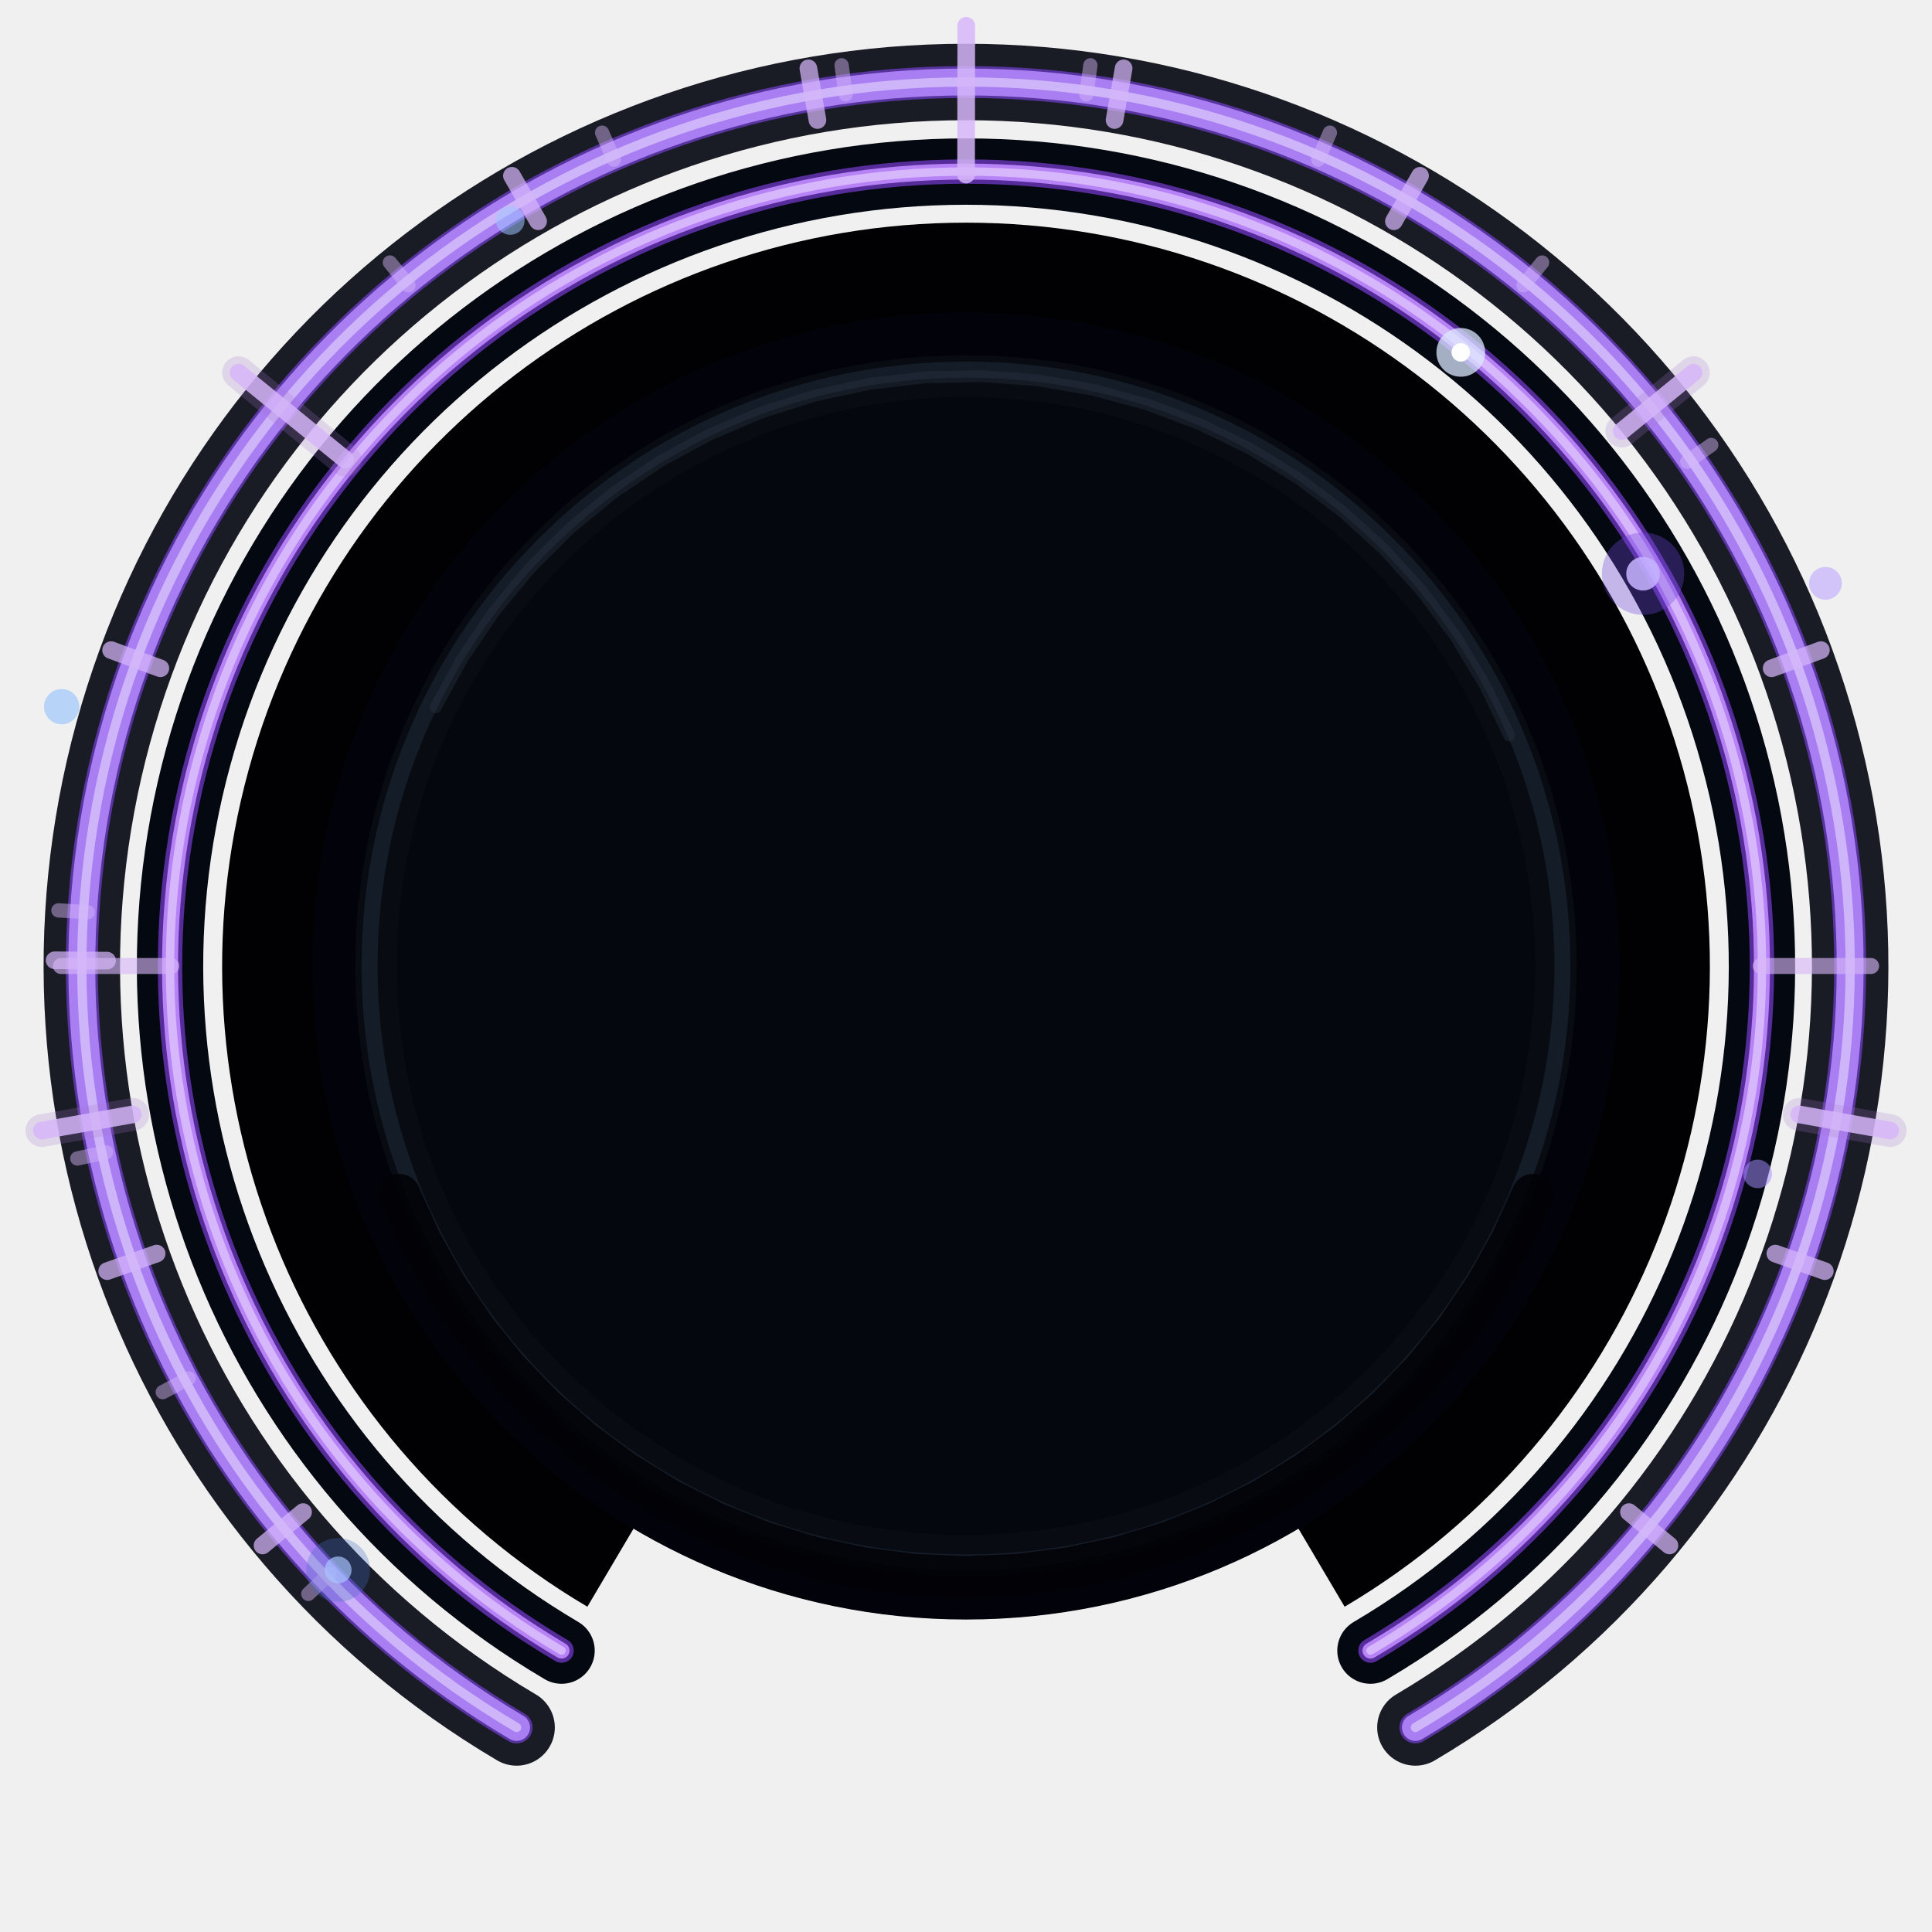
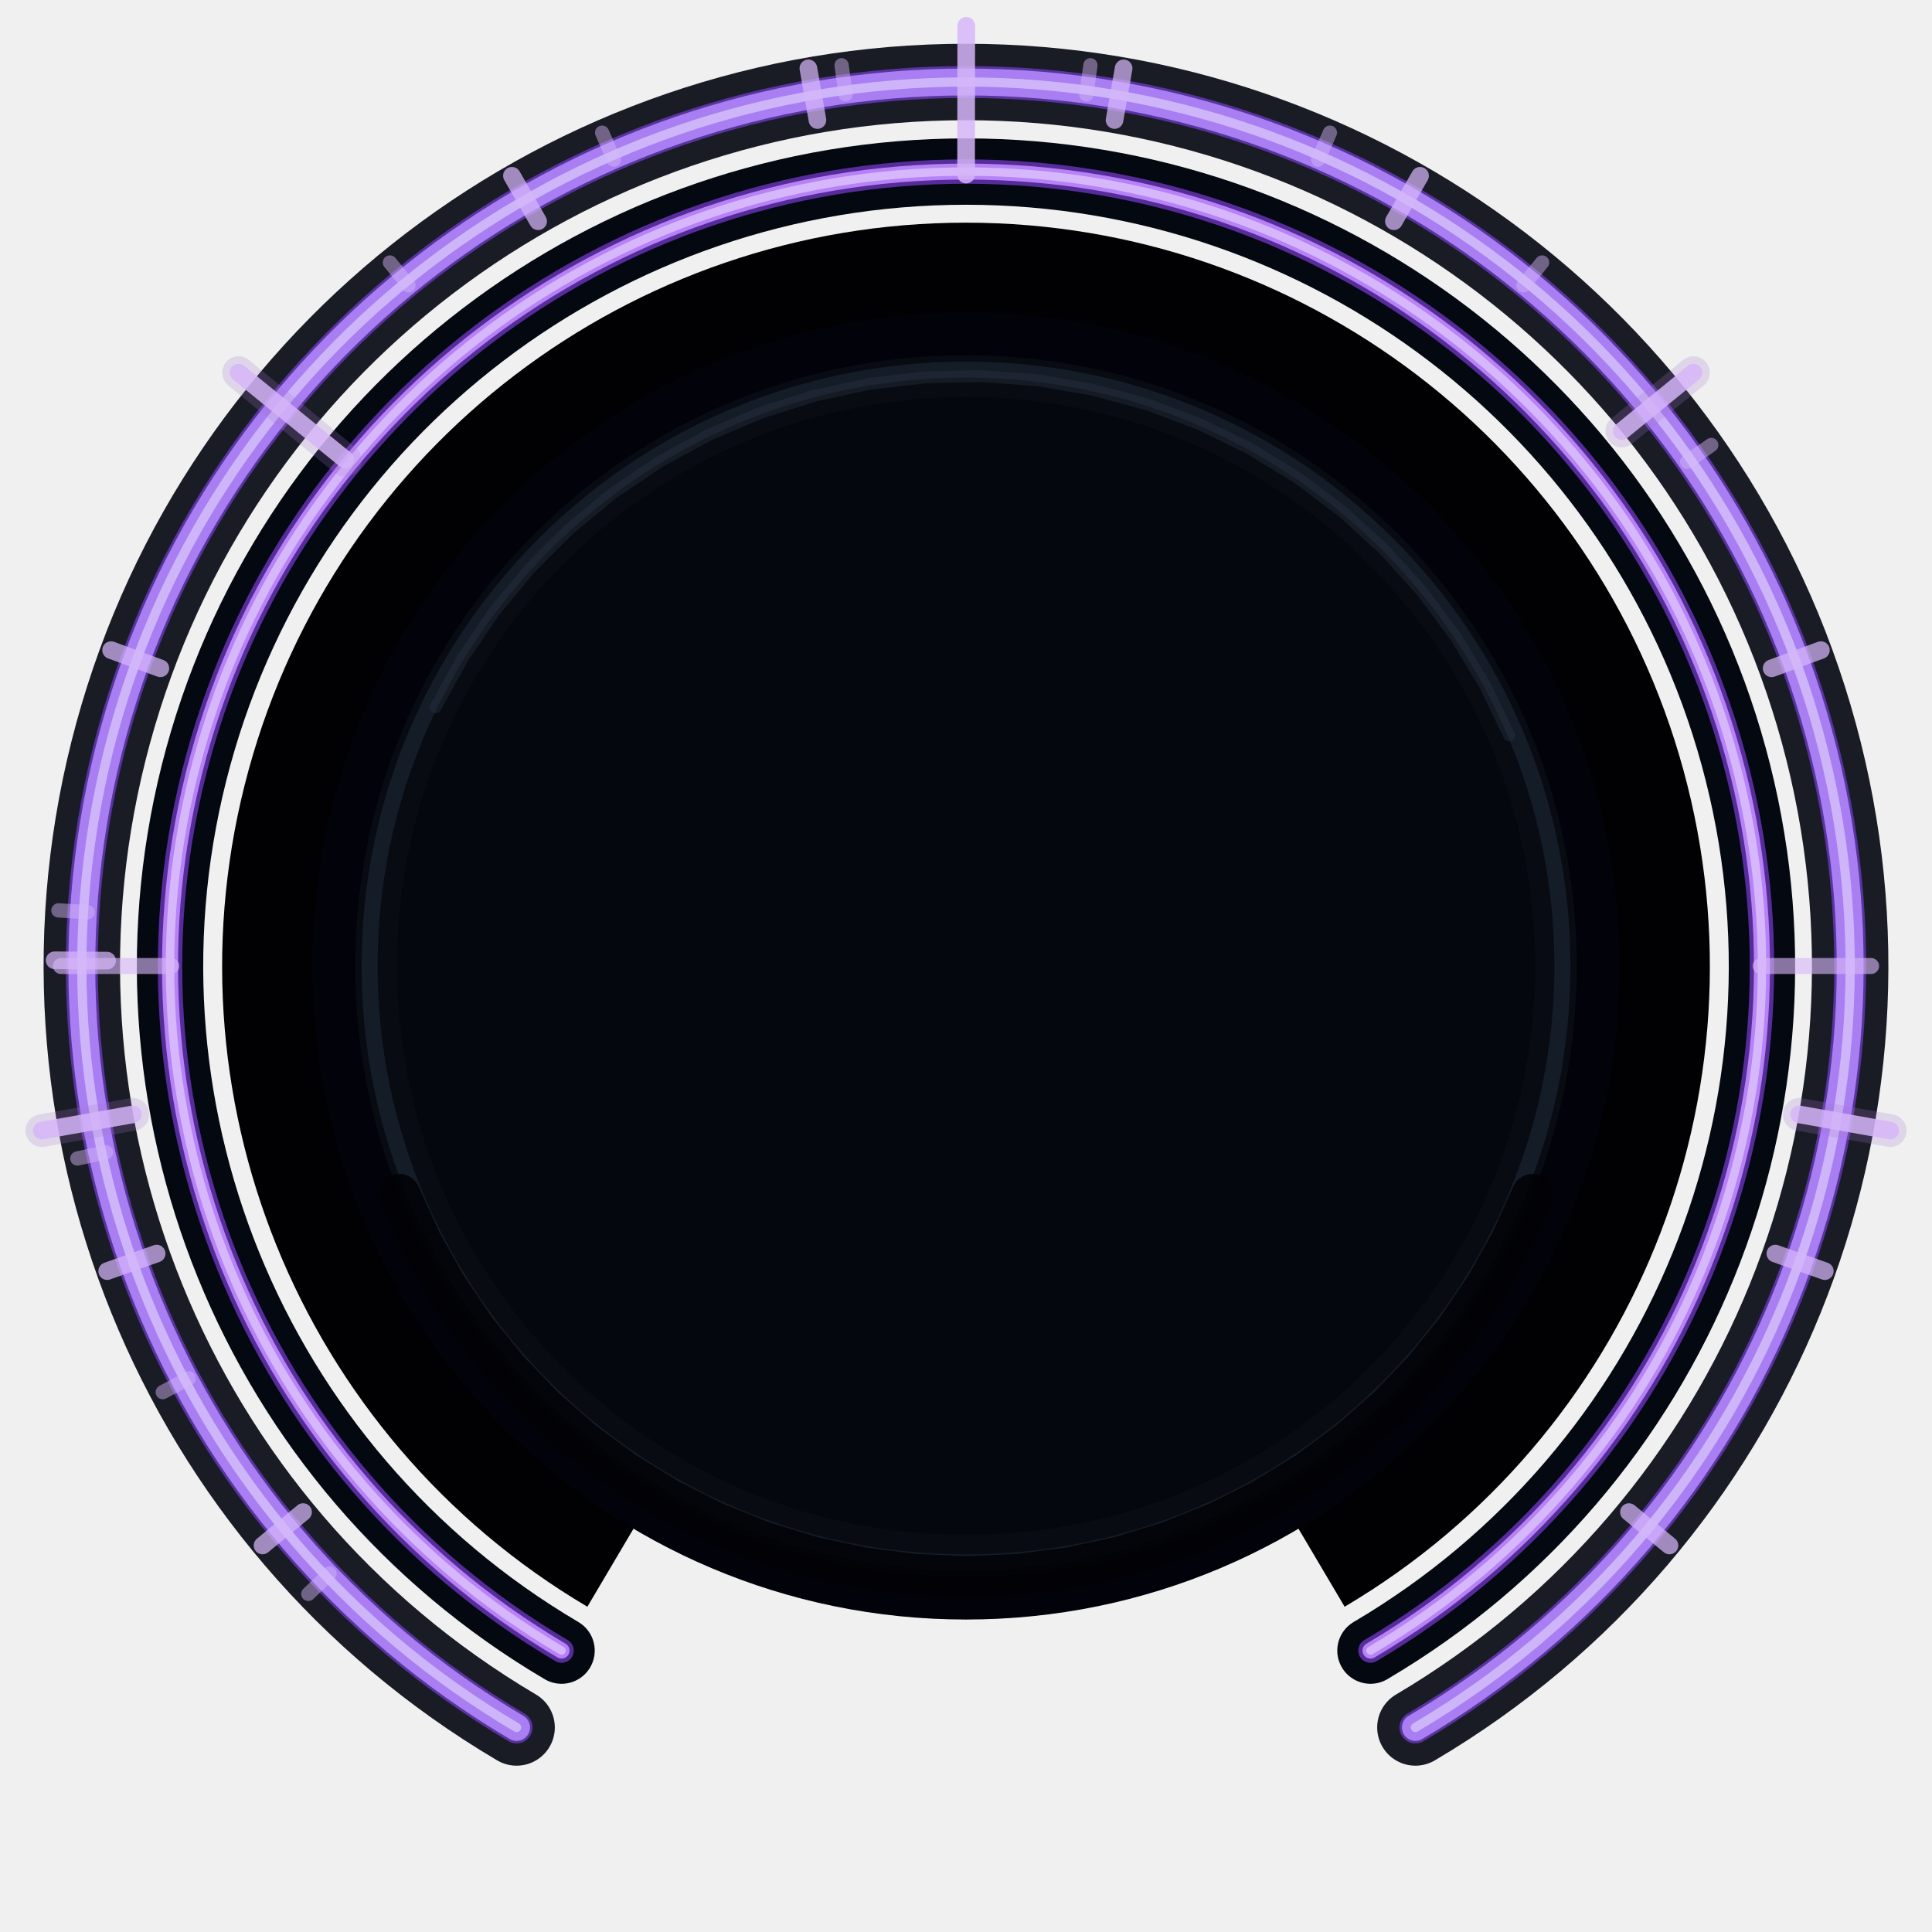
<svg xmlns="http://www.w3.org/2000/svg" width="46" height="46" viewBox="0 0 46 46" version="1.1" id="svg72">
  <defs id="defs72" />
  <rect x="0" y="0" width="46" height="46" fill="none" id="rect1" />
  <circle cx="23" cy="23" r="22.8" fill="#050713" opacity="0.42" id="circle1" style="display:none" />
  <circle cx="23" cy="21" r="18.7" fill="#0a0d18" opacity="0.16" id="circle2" style="display:none" />
  <g fill="none" stroke-linecap="round" stroke-linejoin="round" id="g12" style="display:inline">
    <path d="m 12.3,41.13 a 21.05,21.05 0 1 1 21.4,0" stroke="#060914" stroke-width="1.82" opacity="0.92" id="path2" />
    <path d="m 12.3,41.13 a 21.05,21.05 0 1 1 21.4,0" stroke="#7d43e8" stroke-width="0.76" opacity="0.62" id="path3" />
    <path d="m 12.3,41.13 a 21.05,21.05 0 1 1 21.4,0" stroke="#b58aff" stroke-width="0.64" opacity="0.86" id="path4" />
    <path d="m 12.3,41.13 a 21.05,21.05 0 1 1 21.4,0" stroke="#ebe0ff" stroke-width="0.22" opacity="0.56" id="path5" />
    <path d="m 13.37,39.3 a 18.95,18.92 0 1 1 19.26,0" stroke="#040811" stroke-width="1.58" opacity="1" id="path6" />
    <path d="m 13.37,39.3 a 18.95,18.92 0 1 1 19.26,0" stroke="#8842ef" stroke-width="0.58" opacity="0.62" id="path7" />
    <path d="m 13.37,39.3 a 18.95,18.92 0 1 1 19.26,0" stroke="#c18cff" stroke-width="0.38" opacity="0.9" id="path8" />
    <path d="m 13.37,39.3 a 18.95,18.92 0 1 1 19.26,0" stroke="#f0dcff" stroke-width="0.2" opacity="0.58" id="path9" />
    <path d="m 14.55,37.3 a 16.6,16.6 0 1 1 16.9,0" stroke="#010103" stroke-width="2.22" opacity="1" id="path10" style="stroke-linecap:butt" />
    <path d="m 14.88,36.73 a 15.95,15.95 0 1 1 16.24,0" stroke="#7a35e6" stroke-width="1.18" opacity="0.52" id="path11" style="display:none" />
    <path d="m 14.88,36.73 a 15.95,15.95 0 1 1 16.24,0" stroke="#c79aff" stroke-width="0.44" opacity="0.88" id="path12" style="display:none" />
  </g>
  <g stroke="#a377cd" stroke-width="0.78" stroke-linecap="round" opacity="0.22" fill="none" id="g24">
    <path d="M3.162 26.533 L0.996 26.919" id="path19" />
    <path d="M38.614 10.264 L40.319 8.873" id="path20" />
    <path d="M42.838 26.533 L45.004 26.919" id="path21" />
    <path d="M 8.218,10.959 5.681,8.873" id="path24" style="display:inline" />
  </g>
  <g stroke="#d6b6f9" stroke-width="0.42" stroke-linecap="round" opacity="0.84" fill="none" id="g18">
    <path d="M3.162 26.533 L0.996 26.919" id="path13" />
    <path d="M 8.218,10.939 5.681,8.873" id="path14" />
    <path d="M38.614 10.264 L40.319 8.873" id="path15" />
    <path d="M42.838 26.533 L45.004 26.919" id="path16" />
  </g>
  <g stroke="#d6b6f9" stroke-width="0.42" stroke-linecap="round" opacity="0.72" fill="none" id="g38">
    <path d="M7.216 36.002 L6.251 36.797" id="path25" />
    <path d="M3.730 29.847 L2.552 30.265" id="path26" />
    <path d="M2.550 22.872 L1.300 22.864" id="path27" />
    <path d="M3.818 15.912 L2.645 15.479" id="path28" />
    <path d="M12.812 5.268 L12.189 4.185" id="path30" />
    <path d="M19.463 2.858 L19.247 1.627" id="path31" />
    <path d="M26.537 2.858 L26.753 1.627" id="path32" />
    <path d="M33.188 5.268 L33.811 4.185" id="path33" />
    <path d="M42.182 15.912 L43.355 15.479" id="path35" />
    <path d="M42.270 29.847 L43.448 30.265" id="path37" />
    <path d="M38.784 36.002 L39.749 36.797" id="path38" />
  </g>
  <g stroke="#d6b6f9" stroke-width="0.34" stroke-linecap="round" opacity="0.46" fill="none" id="g56">
    <path d="M7.847 37.467 L7.341 37.950" id="path39" />
    <path d="M4.493 32.818 L3.875 33.146" id="path40" />
    <path d="M2.525 27.435 L1.841 27.583" id="path41" />
    <path d="M2.089 21.719 L1.391 21.676" id="path42" />
    <path d="M9.726 6.792 L9.283 6.250" id="path45" />
    <path d="M14.616 3.801 L14.336 3.159" id="path46" />
    <path d="M20.134 2.247 L20.038 1.554" id="path47" />
    <path d="M25.866 2.247 L25.962 1.554" id="path48" />
    <path d="M31.384 3.801 L31.664 3.159" id="path49" />
    <path d="M36.274 6.792 L36.717 6.250" id="path50" />
    <path d="M40.170 10.996 L40.744 10.595" id="path51" />
  </g>
  <circle cx="23" cy="23" r="15.55" fill="#01020a" opacity="0.88" id="circle56" />
  <circle cx="23" cy="23" r="15.05" fill="#080c12" stroke="#02030a" stroke-width="1.02" id="circle57" />
  <circle cx="23" cy="23" r="13.55" fill="#02040b" opacity="0.62" id="circle58" />
  <circle cx="23" cy="23" r="14.20" fill="none" stroke="#17202c" stroke-width="0.38" opacity="0.82" id="circle59" />
  <path d="M 36.491 28.451 L 35.981 29.573 L 35.377 30.649 L 34.685 31.669 L 33.909 32.628 L 33.055 33.517 L 32.128 34.330 L 31.136 35.062 L 30.086 35.708 L 28.984 36.262 L 27.840 36.721 L 26.661 37.082 L 25.455 37.341 L 24.232 37.498 L 23.000 37.550 L 21.768 37.498 L 20.545 37.341 L 19.339 37.082 L 18.160 36.721 L 17.016 36.262 L 15.914 35.708 L 14.864 35.062 L 13.872 34.330 L 12.945 33.517 L 12.091 32.628 L 11.315 31.669 L 10.623 30.649 L 10.019 29.573 L 9.509 28.451" stroke="#010106" stroke-width="1.00" fill="none" opacity="0.86" stroke-linecap="round" id="path59" />
  <path d="M 10.372 16.841 L 11.015 15.668 L 11.767 14.561 L 12.621 13.531 L 13.568 12.586 L 14.602 11.736 L 15.711 10.988 L 16.887 10.350 L 18.118 9.825 L 19.393 9.421 L 20.701 9.139 L 22.030 8.984 L 23.368 8.955 L 24.702 9.053 L 26.021 9.279 L 27.313 9.628 L 28.565 10.099 L 29.767 10.687 L 30.907 11.386 L 31.976 12.191 L 32.964 13.094 L 33.861 14.087 L 34.659 15.160 L 35.352 16.305 L 35.933 17.510" stroke="#2b3542" stroke-width="0.28" fill="none" opacity="0.38" stroke-linecap="round" id="path60" />
  <g stroke-linecap="round" fill="none" id="g63">
    <path d="M23.006 0.614 L23.002 4.157" stroke="#d6b6f9" stroke-width="0.42" opacity="0.84" id="path61" />
    <path d="M1.45 23 L4.08 23" stroke="#d6b6f9" stroke-width="0.38" opacity="0.62" id="path62" />
    <path d="M41.92 23 L44.55 23" stroke="#d6b6f9" stroke-width="0.38" opacity="0.62" id="path63" />
  </g>
-   <circle cx="34.78" cy="8.39" r="0.58" fill="#dbe7ff" opacity="0.75" id="circle63" />
-   <circle cx="34.78" cy="8.39" r="0.22" fill="#ffffff" opacity="0.98" id="circle64" />
-   <circle cx="39.12" cy="13.66" r="0.98" fill="#7047dd" opacity="0.34" id="circle65" />
-   <circle cx="39.12" cy="13.66" r="0.40" fill="#c5b2ff" opacity="0.86" id="circle66" />
-   <circle cx="8.05" cy="37.38" r="0.76" fill="#476cc4" opacity="0.30" id="circle67" />
-   <circle cx="8.05" cy="37.38" r="0.32" fill="#a9c4ff" opacity="0.68" id="circle68" />
-   <circle cx="1.468" cy="16.826" r="0.420" fill="#83b8ff" opacity="0.520" id="circle69" />
-   <circle cx="43.463" cy="13.889" r="0.390" fill="#bba4ff" opacity="0.580" id="circle70" />
-   <circle cx="12.15" cy="5.25" r="0.34" fill="#9dc6ff" opacity="0.54" id="circle71" />
-   <circle cx="41.85" cy="27.95" r="0.34" fill="#a58cff" opacity="0.52" id="circle72" />
</svg>
